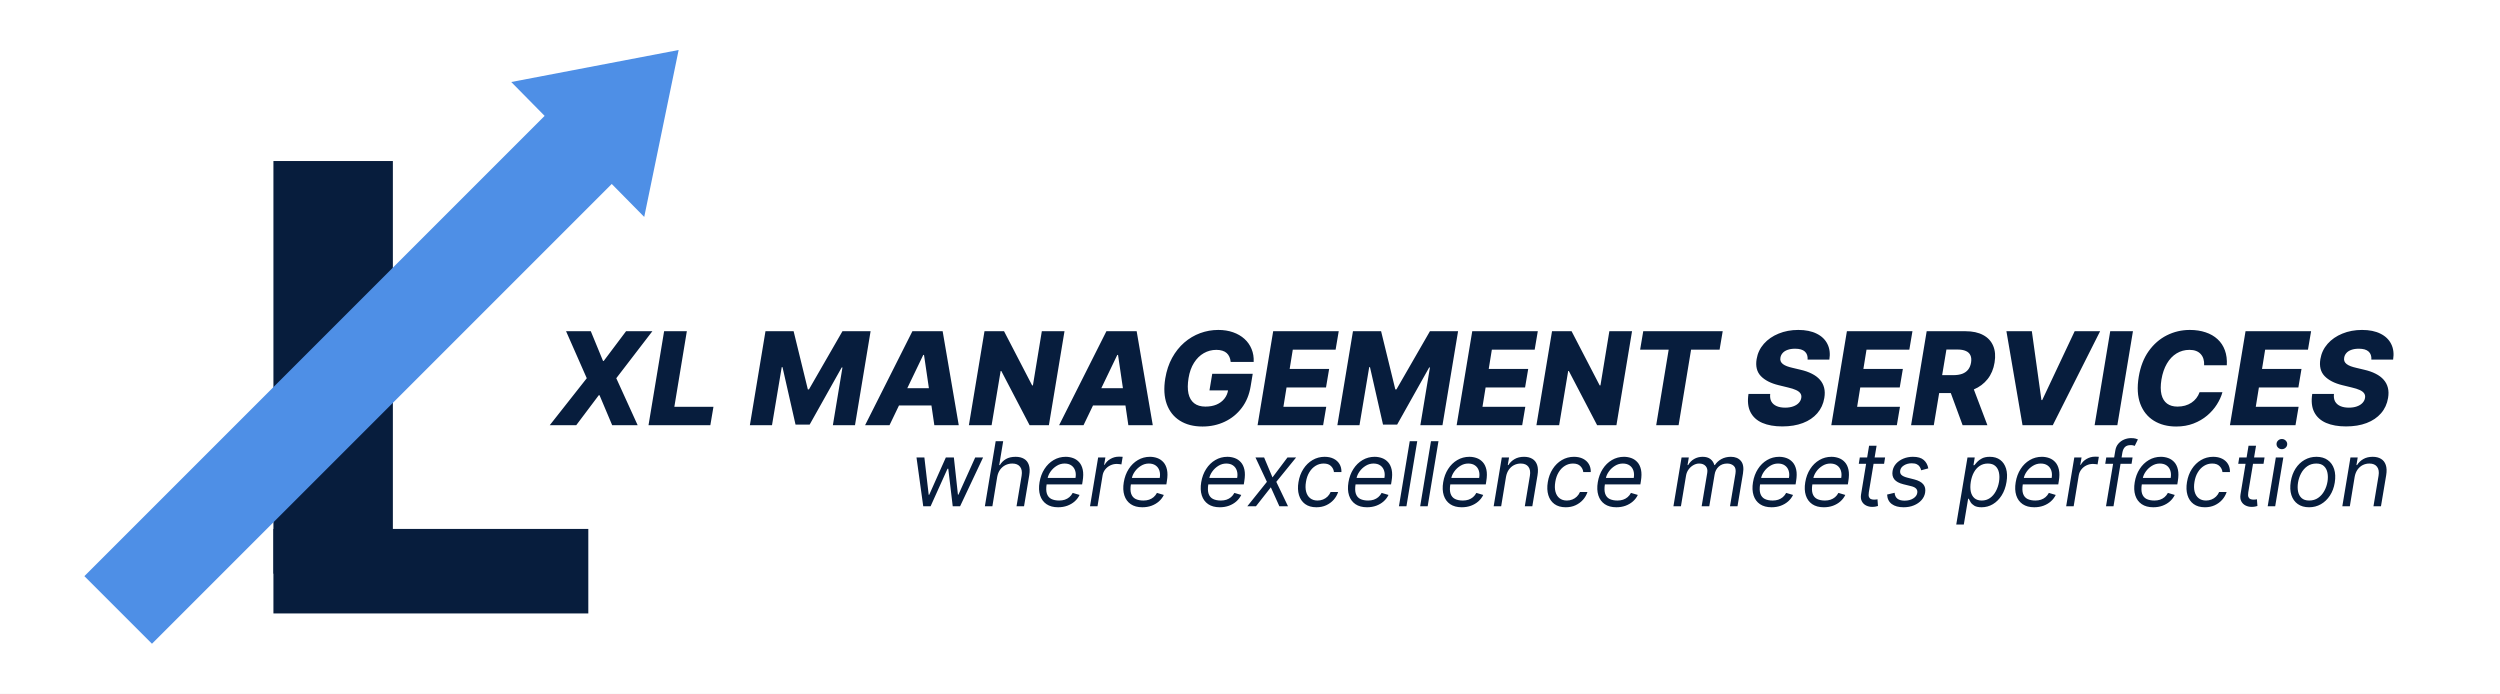
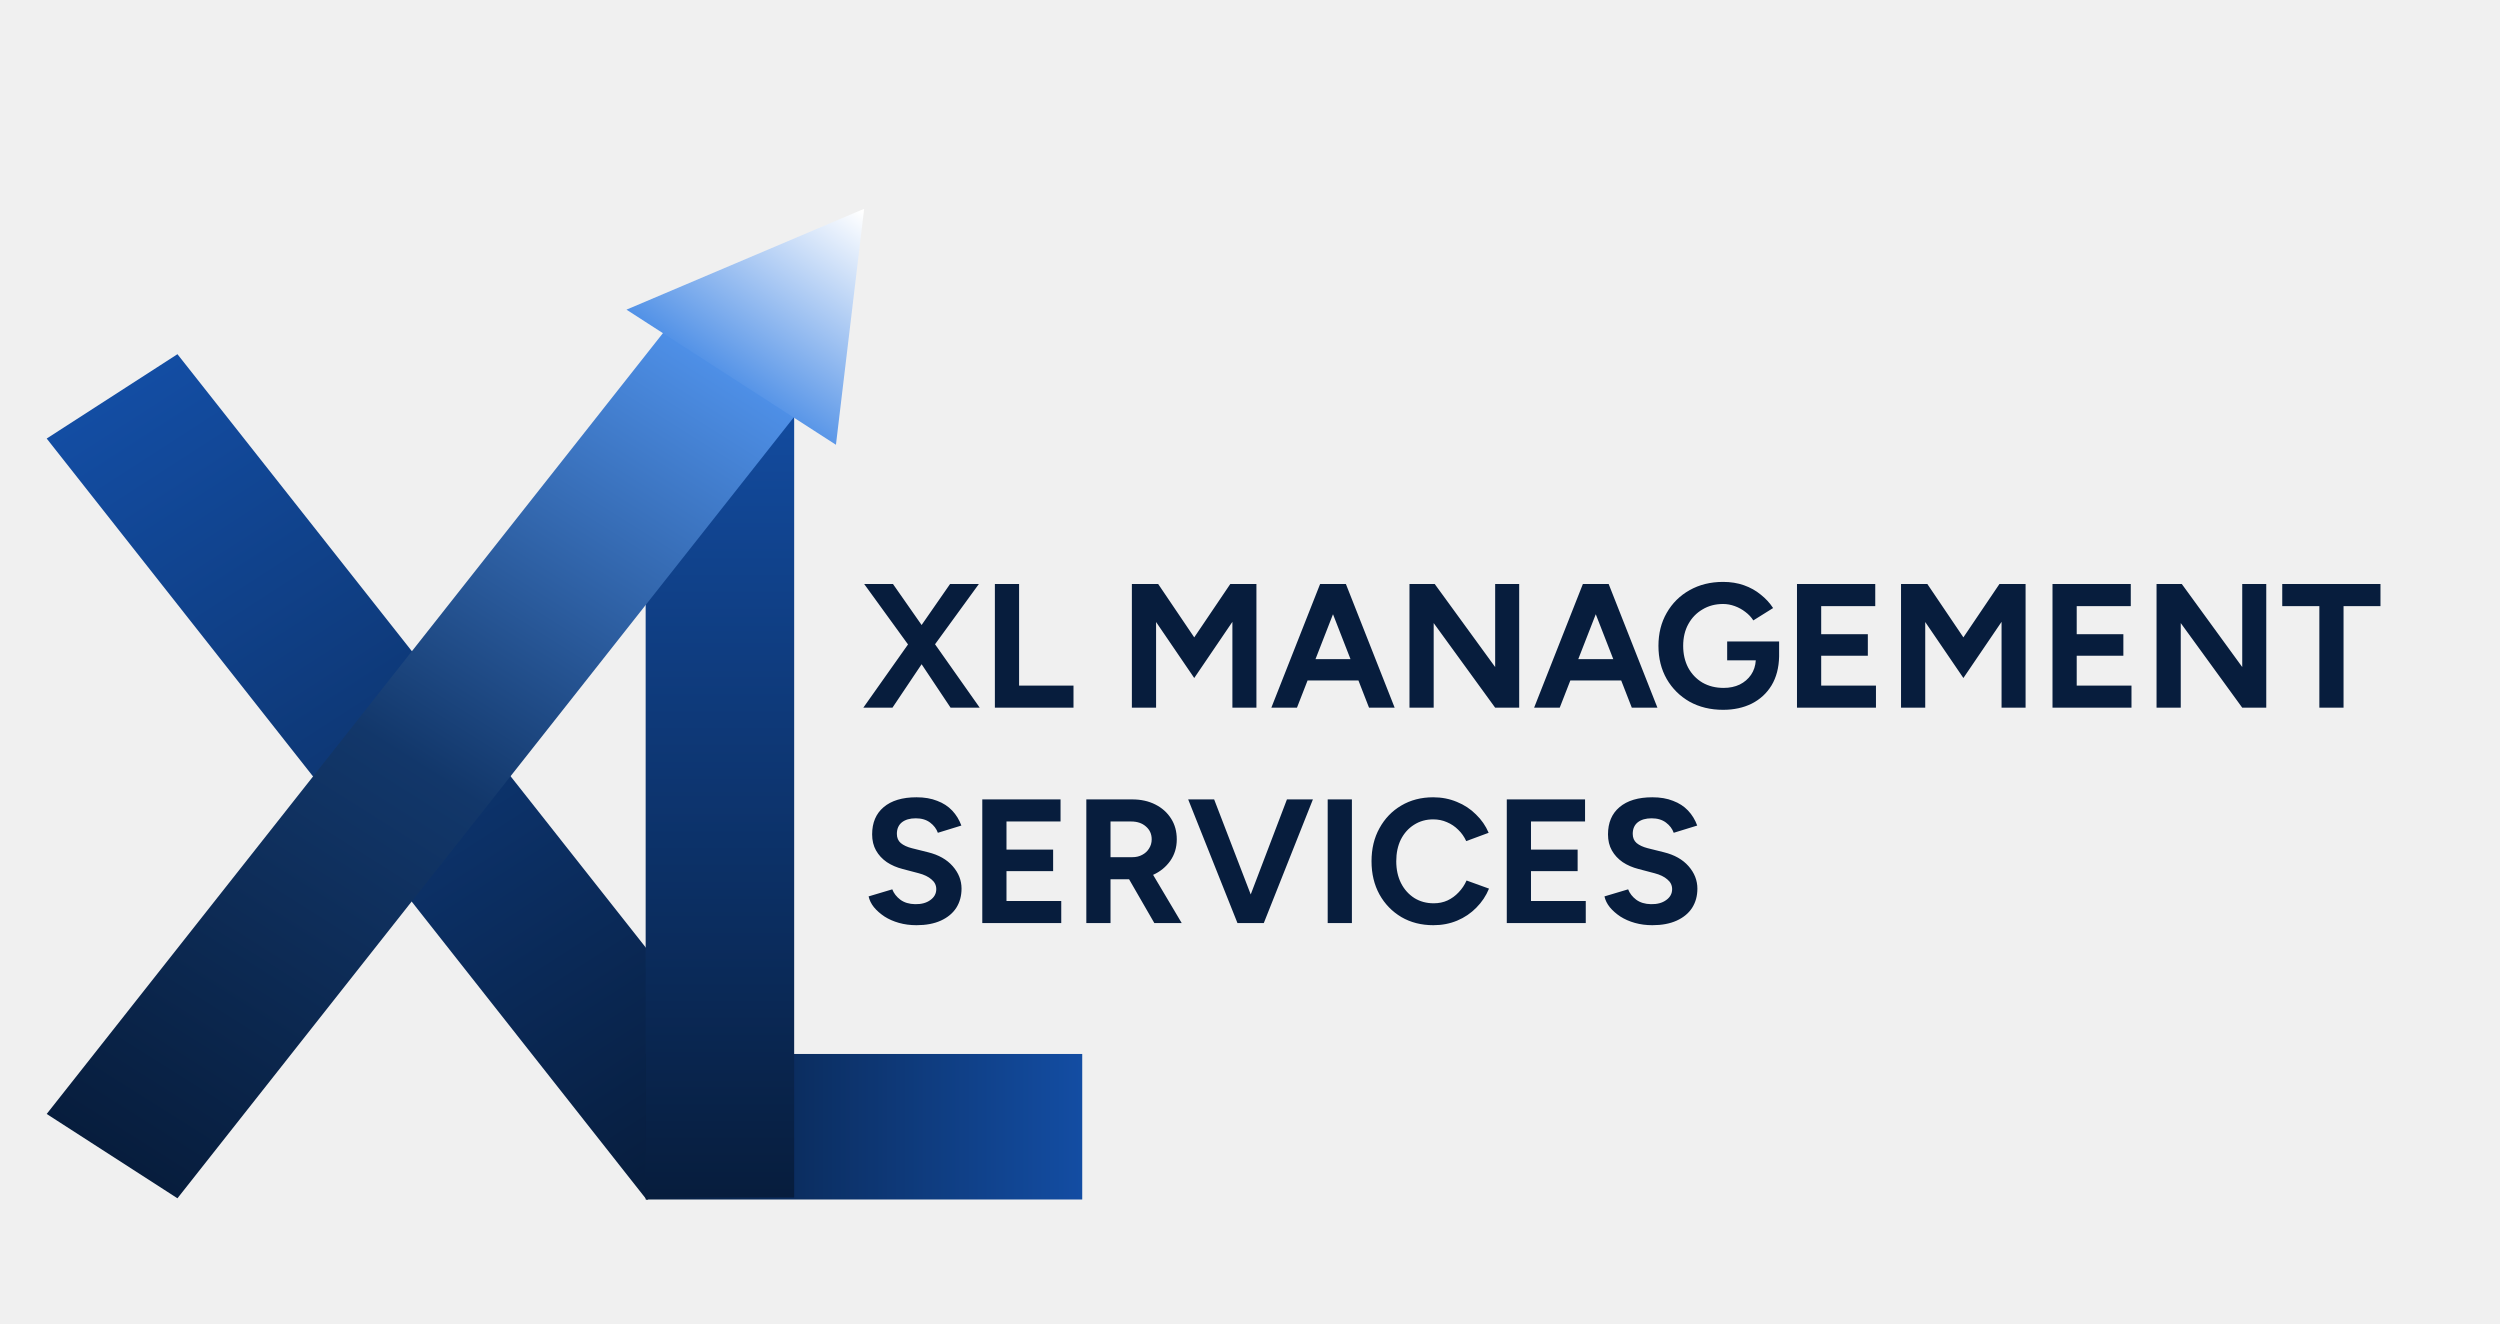
- <svg xmlns="http://www.w3.org/2000/svg" width="800" height="222" viewBox="0 0 800 222" fill="none">
-   <rect width="800" height="222" fill="white" />
-   <rect x="87.496" y="183.573" width="132.045" height="38.221" transform="rotate(-90 87.4964 183.573)" fill="#071D3D" />
-   <rect x="188.26" y="196.301" width="100.764" height="27.045" transform="rotate(-180 188.26 196.301)" fill="#071D3D" />
-   <path d="M189.058 105.991L192.965 115.495H193.2L200.339 105.991H208.756L197.21 121.032L204.055 136.074H195.903L191.849 126.467H191.614L184.387 136.074H175.912L187.765 121.032L181.141 105.991H189.058ZM207.522 136.074L212.516 105.991H219.787L215.792 130.169H228.306L227.308 136.074H207.522ZM244.952 105.991H253.957L258.51 124.616H258.863L269.585 105.991H278.59L273.596 136.074H266.516L269.585 117.595H269.336L259.083 135.883H254.574L250.402 117.492H250.152L247.038 136.074H239.958L244.952 105.991ZM284.638 136.074H276.823L291.967 105.991H301.647L306.803 136.074H298.989L295.684 113.57H295.449L284.638 136.074ZM285.578 124.234H301.912L300.972 129.757H284.638L285.578 124.234ZM340.639 105.991L335.645 136.074H329.475L320.412 118.711H320.207L317.313 136.074H310.042L315.036 105.991H321.294L330.283 123.324H330.533L333.382 105.991H340.639ZM346.724 136.074H338.909L354.053 105.991H363.733L368.889 136.074H361.074L357.77 113.57H357.534L346.724 136.074ZM347.664 124.234H363.998L363.057 129.757H346.724L347.664 124.234ZM393.819 115.818C393.761 115.201 393.624 114.657 393.408 114.187C393.193 113.707 392.899 113.301 392.527 112.968C392.155 112.635 391.694 112.385 391.146 112.219C390.598 112.043 389.961 111.955 389.237 111.955C387.787 111.955 386.446 112.307 385.212 113.012C383.978 113.717 382.935 114.745 382.083 116.097C381.231 117.438 380.648 119.069 380.335 120.988C380.022 122.917 380.012 124.562 380.306 125.924C380.609 127.285 381.216 128.323 382.127 129.038C383.038 129.753 384.242 130.11 385.741 130.11C387.082 130.11 388.267 129.895 389.295 129.464C390.323 129.023 391.156 128.401 391.792 127.598C392.439 126.795 392.845 125.85 393.012 124.763L394.348 124.925H387.033L387.915 119.622H400.87L400.209 123.603C399.768 126.296 398.818 128.602 397.359 130.521C395.91 132.441 394.099 133.914 391.925 134.943C389.76 135.971 387.386 136.485 384.801 136.485C381.941 136.485 379.527 135.863 377.559 134.619C375.591 133.376 374.19 131.603 373.358 129.302C372.526 126.991 372.369 124.249 372.888 121.076C373.299 118.609 374.029 116.42 375.077 114.51C376.134 112.591 377.427 110.966 378.954 109.634C380.492 108.302 382.191 107.293 384.051 106.608C385.912 105.922 387.846 105.58 389.853 105.58C391.587 105.58 393.163 105.829 394.583 106.329C396.003 106.828 397.217 107.533 398.226 108.444C399.235 109.355 399.994 110.437 400.503 111.69C401.022 112.944 401.247 114.32 401.178 115.818H393.819ZM402.423 136.074L407.418 105.991H428.393L427.394 111.896H413.69L412.691 118.065H425.323L424.324 123.985H411.692L410.693 130.169H424.398L423.399 136.074H402.423ZM432.947 105.991H441.951L446.504 124.616H446.857L457.58 105.991H466.584L461.59 136.074H454.51L457.58 117.595H457.33L447.077 135.883H442.568L438.396 117.492H438.146L435.032 136.074H427.952L432.947 105.991ZM466.125 136.074L471.119 105.991H492.095L491.096 111.896H477.391L476.392 118.065H489.025L488.026 123.985H475.394L474.395 130.169H488.099L487.1 136.074H466.125ZM522.251 105.991L517.257 136.074H511.087L502.024 118.711H501.819L498.925 136.074H491.654L496.648 105.991H502.906L511.895 123.324H512.145L514.994 105.991H522.251ZM524.84 111.896L525.838 105.991H551.265L550.266 111.896H541.144L537.149 136.074H529.981L533.976 111.896H524.84ZM578.435 115.069C578.514 113.962 578.22 113.105 577.554 112.498C576.898 111.891 575.86 111.587 574.44 111.587C573.5 111.587 572.697 111.71 572.031 111.955C571.365 112.19 570.841 112.523 570.459 112.953C570.077 113.375 569.837 113.864 569.739 114.422C569.651 114.863 569.676 115.255 569.813 115.597C569.95 115.94 570.19 116.244 570.533 116.508C570.885 116.773 571.321 117.003 571.84 117.199C572.369 117.394 572.961 117.566 573.617 117.713L576.085 118.3C577.515 118.623 578.753 119.054 579.801 119.593C580.859 120.122 581.716 120.763 582.372 121.517C583.028 122.261 583.478 123.118 583.723 124.088C583.968 125.057 583.988 126.144 583.782 127.348C583.469 129.248 582.719 130.879 581.535 132.24C580.359 133.601 578.822 134.644 576.922 135.369C575.032 136.093 572.834 136.455 570.327 136.455C567.82 136.455 565.69 136.078 563.937 135.324C562.194 134.561 560.931 133.41 560.148 131.873C559.364 130.335 559.154 128.396 559.516 126.056H566.464C566.356 127.025 566.479 127.833 566.831 128.479C567.193 129.126 567.752 129.615 568.506 129.948C569.26 130.281 570.17 130.448 571.238 130.448C572.217 130.448 573.074 130.316 573.808 130.051C574.552 129.787 575.145 129.42 575.586 128.95C576.036 128.479 576.31 127.941 576.408 127.334C576.506 126.776 576.413 126.291 576.129 125.88C575.855 125.468 575.385 125.111 574.719 124.807C574.063 124.504 573.201 124.23 572.134 123.985L569.123 123.25C566.635 122.643 564.75 121.674 563.467 120.342C562.194 119.01 561.744 117.203 562.116 114.922C562.429 113.051 563.203 111.416 564.437 110.016C565.68 108.615 567.252 107.528 569.152 106.755C571.061 105.971 573.162 105.58 575.453 105.58C577.784 105.58 579.743 105.976 581.329 106.769C582.925 107.553 584.076 108.659 584.781 110.089C585.496 111.509 585.701 113.169 585.398 115.069H578.435ZM586.015 136.074L591.009 105.991H611.984L610.986 111.896H597.281L596.282 118.065H608.914L607.916 123.985H595.283L594.284 130.169H607.989L606.99 136.074H586.015ZM611.544 136.074L616.538 105.991H628.965C631.217 105.991 633.097 106.397 634.605 107.21C636.113 108.013 637.185 109.169 637.822 110.677C638.458 112.175 638.605 113.952 638.263 116.009C637.93 118.085 637.185 119.852 636.03 121.311C634.884 122.761 633.406 123.867 631.594 124.631C629.792 125.395 627.745 125.777 625.454 125.777H617.595L618.565 120.048H625.072C626.159 120.048 627.099 119.906 627.892 119.622C628.686 119.328 629.317 118.888 629.787 118.3C630.267 117.703 630.585 116.939 630.742 116.009C630.889 115.078 630.82 114.31 630.536 113.703C630.262 113.086 629.777 112.625 629.082 112.322C628.397 112.008 627.515 111.852 626.438 111.852H622.854L618.815 136.074H611.544ZM630.757 122.325L635.971 136.074H628.039L622.986 122.325H630.757ZM650.19 105.991L653.26 128.024H653.51L663.895 105.991H672.032L656.888 136.074H647.208L642.052 105.991H650.19ZM682.542 105.991L677.548 136.074H670.277L675.271 105.991H682.542ZM712.577 116.89H705.321C705.36 116.126 705.286 115.446 705.1 114.848C704.914 114.241 704.62 113.722 704.219 113.291C703.817 112.851 703.318 112.518 702.721 112.292C702.123 112.067 701.428 111.955 700.635 111.955C699.117 111.955 697.741 112.332 696.507 113.086C695.273 113.84 694.24 114.927 693.408 116.347C692.576 117.766 691.993 119.47 691.66 121.458C691.356 123.378 691.361 124.979 691.675 126.261C691.998 127.544 692.595 128.509 693.467 129.155C694.338 129.792 695.445 130.11 696.786 130.11C697.658 130.11 698.466 130.007 699.21 129.801C699.964 129.586 700.645 129.278 701.252 128.876C701.859 128.475 702.383 127.99 702.823 127.422C703.274 126.844 703.622 126.203 703.866 125.498H711.181C710.819 126.82 710.222 128.137 709.389 129.449C708.567 130.751 707.529 131.931 706.275 132.989C705.022 134.047 703.568 134.894 701.913 135.53C700.258 136.167 698.417 136.485 696.39 136.485C693.618 136.485 691.229 135.863 689.222 134.619C687.224 133.376 685.78 131.574 684.888 129.214C684.007 126.844 683.841 123.975 684.389 120.606C684.928 117.345 685.99 114.599 687.576 112.366C689.173 110.133 691.112 108.444 693.393 107.298C695.685 106.153 698.128 105.58 700.723 105.58C702.603 105.58 704.292 105.834 705.791 106.344C707.299 106.843 708.577 107.577 709.624 108.547C710.672 109.506 711.451 110.686 711.96 112.087C712.479 113.487 712.684 115.088 712.577 116.89ZM713.579 136.074L718.573 105.991H739.549L738.55 111.896H724.846L723.847 118.065H736.479L735.48 123.985H722.848L721.849 130.169H735.554L734.555 136.074H713.579ZM758.835 115.069C758.914 113.962 758.62 113.105 757.954 112.498C757.298 111.891 756.26 111.587 754.84 111.587C753.9 111.587 753.097 111.71 752.431 111.955C751.765 112.19 751.241 112.523 750.859 112.953C750.477 113.375 750.238 113.864 750.14 114.422C750.051 114.863 750.076 115.255 750.213 115.597C750.35 115.94 750.59 116.244 750.933 116.508C751.285 116.773 751.721 117.003 752.24 117.199C752.769 117.394 753.361 117.566 754.017 117.713L756.485 118.3C757.915 118.623 759.154 119.054 760.201 119.593C761.259 120.122 762.116 120.763 762.772 121.517C763.428 122.261 763.879 123.118 764.123 124.088C764.368 125.057 764.388 126.144 764.182 127.348C763.869 129.248 763.12 130.879 761.935 132.24C760.76 133.601 759.222 134.644 757.322 135.369C755.432 136.093 753.234 136.455 750.727 136.455C748.22 136.455 746.09 136.078 744.338 135.324C742.594 134.561 741.331 133.41 740.548 131.873C739.764 130.335 739.554 128.396 739.916 126.056H746.864C746.756 127.025 746.879 127.833 747.231 128.479C747.594 129.126 748.152 129.615 748.906 129.948C749.66 130.281 750.57 130.448 751.638 130.448C752.617 130.448 753.474 130.316 754.208 130.051C754.953 129.787 755.545 129.42 755.986 128.95C756.436 128.479 756.71 127.941 756.808 127.334C756.906 126.776 756.813 126.291 756.529 125.88C756.255 125.468 755.785 125.111 755.119 124.807C754.463 124.504 753.601 124.23 752.534 123.985L749.523 123.25C747.035 122.643 745.15 121.674 743.868 120.342C742.594 119.01 742.144 117.203 742.516 114.922C742.83 113.051 743.603 111.416 744.837 110.016C746.081 108.615 747.652 107.528 749.552 106.755C751.462 105.971 753.562 105.58 755.854 105.58C758.184 105.58 760.143 105.976 761.729 106.769C763.325 107.553 764.476 108.659 765.181 110.089C765.896 111.509 766.101 113.169 765.798 115.069H758.835Z" fill="#071D3D" />
-   <path d="M295.434 162L293.278 146.38H295.8L297.183 158.339H297.346L302.674 146.38H305.237L306.538 158.298H306.701L312.07 146.38H314.592L307.23 162H304.871L303.447 150H303.203L297.793 162H295.434ZM319.108 152.604L317.562 162H315.162L318.619 141.174H321.019L319.758 148.821H319.962C320.45 148.007 321.101 147.363 321.914 146.889C322.735 146.414 323.765 146.177 325.006 146.177C326.063 146.177 326.955 146.39 327.68 146.817C328.412 147.238 328.928 147.885 329.226 148.76C329.531 149.628 329.575 150.733 329.358 152.075L327.69 162H325.29L326.917 152.238C327.121 150.997 326.955 150.038 326.419 149.36C325.89 148.675 325.067 148.333 323.948 148.333C323.162 148.333 322.429 148.499 321.752 148.831C321.08 149.163 320.511 149.648 320.043 150.285C319.582 150.922 319.27 151.695 319.108 152.604ZM338.589 162.325C337.091 162.325 335.854 161.993 334.877 161.329C333.901 160.658 333.22 159.722 332.833 158.522C332.447 157.315 332.386 155.912 332.65 154.312C332.915 152.712 333.44 151.302 334.227 150.082C335.013 148.855 335.993 147.899 337.165 147.214C338.338 146.523 339.626 146.177 341.03 146.177C341.843 146.177 342.626 146.312 343.379 146.584C344.131 146.855 344.782 147.295 345.331 147.906C345.88 148.509 346.263 149.309 346.48 150.305C346.697 151.302 346.684 152.529 346.44 153.987L346.277 155.004H334.237L334.562 152.929H344.162C344.318 152.048 344.277 151.261 344.04 150.57C343.809 149.878 343.406 149.333 342.83 148.933C342.26 148.533 341.538 148.333 340.664 148.333C339.762 148.333 338.921 148.577 338.142 149.065C337.362 149.546 336.711 150.156 336.189 150.895C335.667 151.627 335.342 152.373 335.213 153.133L334.928 154.922C334.725 156.217 334.755 157.248 335.02 158.014C335.291 158.78 335.762 159.332 336.433 159.671C337.104 160.003 337.945 160.17 338.955 160.17C339.599 160.17 340.192 160.081 340.735 159.905C341.277 159.722 341.762 159.451 342.189 159.092C342.616 158.726 342.975 158.271 343.267 157.729L345.463 158.38C345.091 159.166 344.565 159.858 343.887 160.454C343.216 161.044 342.43 161.505 341.528 161.837C340.633 162.163 339.653 162.325 338.589 162.325ZM348.804 162L351.407 146.38H353.726L353.319 148.739H353.482C353.889 147.967 354.509 147.339 355.343 146.858C356.177 146.377 357.061 146.136 357.997 146.136C358.18 146.136 358.4 146.14 358.658 146.146C358.916 146.146 359.115 146.156 359.258 146.177L358.851 148.617C358.77 148.597 358.587 148.567 358.302 148.526C358.017 148.478 357.712 148.455 357.387 148.455C356.627 148.455 355.926 148.614 355.282 148.933C354.638 149.244 354.099 149.678 353.665 150.234C353.231 150.783 352.953 151.411 352.831 152.116L351.204 162H348.804ZM365.547 162.325C364.049 162.325 362.812 161.993 361.836 161.329C360.86 160.658 360.178 159.722 359.792 158.522C359.405 157.315 359.344 155.912 359.609 154.312C359.873 152.712 360.399 151.302 361.185 150.082C361.971 148.855 362.951 147.899 364.124 147.214C365.297 146.523 366.585 146.177 367.988 146.177C368.802 146.177 369.585 146.312 370.337 146.584C371.09 146.855 371.741 147.295 372.29 147.906C372.839 148.509 373.222 149.309 373.439 150.305C373.656 151.302 373.642 152.529 373.398 153.987L373.235 155.004H361.195L361.521 152.929H371.12C371.276 152.048 371.235 151.261 370.998 150.57C370.768 149.878 370.364 149.333 369.788 148.933C369.219 148.533 368.497 148.333 367.622 148.333C366.72 148.333 365.88 148.577 365.1 149.065C364.32 149.546 363.67 150.156 363.148 150.895C362.626 151.627 362.3 152.373 362.171 153.133L361.887 154.922C361.683 156.217 361.714 157.248 361.978 158.014C362.249 158.78 362.72 159.332 363.392 159.671C364.063 160.003 364.903 160.17 365.914 160.17C366.558 160.17 367.151 160.081 367.693 159.905C368.236 159.722 368.72 159.451 369.147 159.092C369.574 158.726 369.934 158.271 370.225 157.729L372.422 158.38C372.049 159.166 371.524 159.858 370.846 160.454C370.174 161.044 369.388 161.505 368.486 161.837C367.591 162.163 366.612 162.325 365.547 162.325ZM390.325 162.325C388.826 162.325 387.589 161.993 386.613 161.329C385.637 160.658 384.955 159.722 384.569 158.522C384.182 157.315 384.121 155.912 384.386 154.312C384.65 152.712 385.176 151.302 385.962 150.082C386.748 148.855 387.728 147.899 388.901 147.214C390.074 146.523 391.362 146.177 392.765 146.177C393.579 146.177 394.362 146.312 395.114 146.584C395.867 146.855 396.518 147.295 397.067 147.906C397.616 148.509 397.999 149.309 398.216 150.305C398.433 151.302 398.419 152.529 398.175 153.987L398.012 155.004H385.972L386.298 152.929H395.897C396.053 152.048 396.013 151.261 395.775 150.57C395.545 149.878 395.141 149.333 394.565 148.933C393.996 148.533 393.274 148.333 392.399 148.333C391.497 148.333 390.657 148.577 389.877 149.065C389.098 149.546 388.447 150.156 387.925 150.895C387.403 151.627 387.077 152.373 386.948 153.133L386.664 154.922C386.46 156.217 386.491 157.248 386.755 158.014C387.026 158.78 387.498 159.332 388.169 159.671C388.84 160.003 389.681 160.17 390.691 160.17C391.335 160.17 391.928 160.081 392.47 159.905C393.013 159.722 393.497 159.451 393.924 159.092C394.352 158.726 394.711 158.271 395.002 157.729L397.199 158.38C396.826 159.166 396.301 159.858 395.623 160.454C394.952 161.044 394.165 161.505 393.264 161.837C392.369 162.163 391.389 162.325 390.325 162.325ZM404.513 146.38L407.198 152.766L411.998 146.38H414.764L408.418 154.19L412.16 162H409.394L406.669 155.939L401.91 162H399.144L405.408 154.19L401.747 146.38H404.513ZM421.246 162.325C419.775 162.325 418.569 161.98 417.626 161.288C416.691 160.597 416.04 159.644 415.674 158.431C415.308 157.217 415.253 155.831 415.511 154.271C415.769 152.685 416.291 151.285 417.077 150.072C417.864 148.851 418.843 147.899 420.016 147.214C421.189 146.523 422.48 146.177 423.89 146.177C424.989 146.177 425.945 146.38 426.758 146.787C427.572 147.194 428.199 147.763 428.639 148.495C429.08 149.228 429.287 150.082 429.26 151.058H426.86C426.792 150.346 426.487 149.716 425.945 149.167C425.409 148.611 424.616 148.333 423.565 148.333C422.629 148.333 421.768 148.577 420.982 149.065C420.196 149.546 419.535 150.228 418.999 151.109C418.463 151.983 418.101 153.01 417.911 154.19C417.708 155.397 417.725 156.448 417.962 157.343C418.199 158.237 418.63 158.932 419.253 159.427C419.877 159.922 420.663 160.17 421.613 160.17C422.236 160.17 422.819 160.061 423.362 159.844C423.904 159.627 424.385 159.315 424.806 158.909C425.226 158.502 425.558 158.014 425.802 157.444H428.202C427.904 158.366 427.426 159.197 426.768 159.936C426.111 160.668 425.314 161.251 424.379 161.685C423.443 162.112 422.399 162.325 421.246 162.325ZM437.446 162.325C435.948 162.325 434.71 161.993 433.734 161.329C432.758 160.658 432.077 159.722 431.69 158.522C431.304 157.315 431.243 155.912 431.507 154.312C431.772 152.712 432.297 151.302 433.083 150.082C433.87 148.855 434.849 147.899 436.022 147.214C437.195 146.523 438.483 146.177 439.887 146.177C440.7 146.177 441.483 146.312 442.236 146.584C442.988 146.855 443.639 147.295 444.188 147.906C444.737 148.509 445.12 149.309 445.337 150.305C445.554 151.302 445.541 152.529 445.296 153.987L445.134 155.004H433.094L433.419 152.929H443.019C443.175 152.048 443.134 151.261 442.897 150.57C442.666 149.878 442.263 149.333 441.686 148.933C441.117 148.533 440.395 148.333 439.52 148.333C438.619 148.333 437.778 148.577 436.998 149.065C436.219 149.546 435.568 150.156 435.046 150.895C434.524 151.627 434.199 152.373 434.07 153.133L433.785 154.922C433.582 156.217 433.612 157.248 433.877 158.014C434.148 158.78 434.619 159.332 435.29 159.671C435.961 160.003 436.802 160.17 437.812 160.17C438.456 160.17 439.049 160.081 439.592 159.905C440.134 159.722 440.619 159.451 441.046 159.092C441.473 158.726 441.832 158.271 442.124 157.729L444.32 158.38C443.947 159.166 443.422 159.858 442.744 160.454C442.073 161.044 441.286 161.505 440.385 161.837C439.49 162.163 438.51 162.325 437.446 162.325ZM453.518 141.174L450.061 162H447.661L451.118 141.174H453.518ZM460.314 141.174L456.856 162H454.456L457.914 141.174H460.314ZM467.76 162.325C466.262 162.325 465.025 161.993 464.048 161.329C463.072 160.658 462.391 159.722 462.004 158.522C461.618 157.315 461.557 155.912 461.821 154.312C462.086 152.712 462.611 151.302 463.398 150.082C464.184 148.855 465.164 147.899 466.336 147.214C467.509 146.523 468.797 146.177 470.201 146.177C471.014 146.177 471.797 146.312 472.55 146.584C473.302 146.855 473.953 147.295 474.502 147.906C475.051 148.509 475.434 149.309 475.651 150.305C475.868 151.302 475.855 152.529 475.611 153.987L475.448 155.004H463.408L463.733 152.929H473.333C473.489 152.048 473.448 151.261 473.211 150.57C472.98 149.878 472.577 149.333 472.001 148.933C471.431 148.533 470.709 148.333 469.835 148.333C468.933 148.333 468.092 148.577 467.313 149.065C466.533 149.546 465.882 150.156 465.36 150.895C464.838 151.627 464.513 152.373 464.384 153.133L464.099 154.922C463.896 156.217 463.926 157.248 464.191 158.014C464.462 158.78 464.933 159.332 465.604 159.671C466.275 160.003 467.116 160.17 468.126 160.17C468.77 160.17 469.363 160.081 469.906 159.905C470.448 159.722 470.933 159.451 471.36 159.092C471.787 158.726 472.146 158.271 472.438 157.729L474.634 158.38C474.262 159.166 473.736 159.858 473.058 160.454C472.387 161.044 471.601 161.505 470.699 161.837C469.804 162.163 468.825 162.325 467.76 162.325ZM481.921 152.604L480.375 162H477.975L480.578 146.38H482.897L482.49 148.821H482.694C483.182 148.028 483.843 147.39 484.677 146.909C485.51 146.421 486.517 146.177 487.697 146.177C488.741 146.177 489.622 146.394 490.341 146.828C491.066 147.255 491.578 147.906 491.876 148.78C492.181 149.648 492.225 150.746 492.008 152.075L490.341 162H487.941L489.568 152.238C489.771 151.017 489.612 150.061 489.09 149.37C488.575 148.678 487.758 148.333 486.639 148.333C485.866 148.333 485.151 148.499 484.493 148.831C483.843 149.163 483.29 149.648 482.836 150.285C482.388 150.922 482.083 151.695 481.921 152.604ZM501.031 162.325C499.56 162.325 498.353 161.98 497.411 161.288C496.475 160.597 495.824 159.644 495.458 158.431C495.092 157.217 495.038 155.831 495.296 154.271C495.553 152.685 496.075 151.285 496.862 150.072C497.648 148.851 498.628 147.899 499.801 147.214C500.973 146.523 502.265 146.177 503.675 146.177C504.773 146.177 505.729 146.38 506.543 146.787C507.356 147.194 507.983 147.763 508.424 148.495C508.865 149.228 509.071 150.082 509.044 151.058H506.644C506.577 150.346 506.272 149.716 505.729 149.167C505.194 148.611 504.4 148.333 503.35 148.333C502.414 148.333 501.553 148.577 500.767 149.065C499.98 149.546 499.319 150.228 498.784 151.109C498.248 151.983 497.885 153.01 497.696 154.19C497.492 155.397 497.509 156.448 497.746 157.343C497.984 158.237 498.414 158.932 499.038 159.427C499.662 159.922 500.448 160.17 501.397 160.17C502.021 160.17 502.604 160.061 503.146 159.844C503.689 159.627 504.17 159.315 504.59 158.909C505.011 158.502 505.343 158.014 505.587 157.444H507.987C507.688 158.366 507.211 159.197 506.553 159.936C505.895 160.668 505.099 161.251 504.163 161.685C503.228 162.112 502.184 162.325 501.031 162.325ZM517.231 162.325C515.732 162.325 514.495 161.993 513.519 161.329C512.543 160.658 511.861 159.722 511.475 158.522C511.088 157.315 511.027 155.912 511.292 154.312C511.556 152.712 512.082 151.302 512.868 150.082C513.654 148.855 514.634 147.899 515.807 147.214C516.98 146.523 518.268 146.177 519.671 146.177C520.485 146.177 521.268 146.312 522.02 146.584C522.773 146.855 523.424 147.295 523.973 147.906C524.522 148.509 524.905 149.309 525.122 150.305C525.339 151.302 525.325 152.529 525.081 153.987L524.918 155.004H512.878L513.204 152.929H522.803C522.959 152.048 522.918 151.261 522.681 150.57C522.451 149.878 522.047 149.333 521.471 148.933C520.902 148.533 520.18 148.333 519.305 148.333C518.403 148.333 517.563 148.577 516.783 149.065C516.003 149.546 515.353 150.156 514.831 150.895C514.309 151.627 513.983 152.373 513.854 153.133L513.57 154.922C513.366 156.217 513.397 157.248 513.661 158.014C513.932 158.78 514.403 159.332 515.075 159.671C515.746 160.003 516.586 160.17 517.597 160.17C518.241 160.17 518.834 160.081 519.376 159.905C519.919 159.722 520.403 159.451 520.83 159.092C521.257 158.726 521.617 158.271 521.908 157.729L524.105 158.38C523.732 159.166 523.207 159.858 522.529 160.454C521.857 161.044 521.071 161.505 520.169 161.837C519.275 162.163 518.295 162.325 517.231 162.325ZM535.499 162L538.103 146.38H540.421L540.014 148.821H540.218C540.686 147.987 541.32 147.339 542.119 146.878C542.926 146.411 543.838 146.177 544.855 146.177C545.872 146.177 546.689 146.411 547.306 146.878C547.923 147.339 548.353 147.987 548.597 148.821H548.76C549.289 148.007 549.994 147.363 550.875 146.889C551.763 146.414 552.767 146.177 553.885 146.177C555.268 146.177 556.333 146.614 557.078 147.489C557.831 148.363 558.055 149.716 557.749 151.546L556 162H553.6L555.35 151.546C555.533 150.387 555.35 149.563 554.8 149.075C554.258 148.58 553.56 148.333 552.706 148.333C551.607 148.333 550.702 148.661 549.99 149.319C549.279 149.977 548.841 150.814 548.679 151.831L546.97 162H544.53L546.319 151.302C546.462 150.407 546.292 149.689 545.811 149.146C545.33 148.604 544.631 148.333 543.716 148.333C543.092 148.333 542.482 148.502 541.886 148.841C541.289 149.173 540.777 149.634 540.35 150.224C539.923 150.807 539.648 151.478 539.526 152.238L537.899 162H535.499ZM566.897 162.325C565.398 162.325 564.161 161.993 563.185 161.329C562.209 160.658 561.527 159.722 561.141 158.522C560.754 157.315 560.693 155.912 560.958 154.312C561.222 152.712 561.748 151.302 562.534 150.082C563.32 148.855 564.3 147.899 565.473 147.214C566.646 146.523 567.934 146.177 569.337 146.177C570.151 146.177 570.934 146.312 571.686 146.584C572.439 146.855 573.09 147.295 573.639 147.906C574.188 148.509 574.571 149.309 574.788 150.305C575.005 151.302 574.991 152.529 574.747 153.987L574.585 155.004H562.544L562.87 152.929H572.469C572.625 152.048 572.585 151.261 572.347 150.57C572.117 149.878 571.713 149.333 571.137 148.933C570.568 148.533 569.846 148.333 568.971 148.333C568.069 148.333 567.229 148.577 566.449 149.065C565.67 149.546 565.019 150.156 564.497 150.895C563.975 151.627 563.649 152.373 563.52 153.133L563.236 154.922C563.032 156.217 563.063 157.248 563.327 158.014C563.598 158.78 564.07 159.332 564.741 159.671C565.412 160.003 566.253 160.17 567.263 160.17C567.907 160.17 568.5 160.081 569.042 159.905C569.585 159.722 570.069 159.451 570.497 159.092C570.924 158.726 571.283 158.271 571.574 157.729L573.771 158.38C573.398 159.166 572.873 159.858 572.195 160.454C571.524 161.044 570.737 161.505 569.836 161.837C568.941 162.163 567.961 162.325 566.897 162.325ZM583.62 162.325C582.122 162.325 580.884 161.993 579.908 161.329C578.932 160.658 578.25 159.722 577.864 158.522C577.478 157.315 577.417 155.912 577.681 154.312C577.945 152.712 578.471 151.302 579.257 150.082C580.044 148.855 581.023 147.899 582.196 147.214C583.369 146.523 584.657 146.177 586.06 146.177C586.874 146.177 587.657 146.312 588.409 146.584C589.162 146.855 589.813 147.295 590.362 147.906C590.911 148.509 591.294 149.309 591.511 150.305C591.728 151.302 591.714 152.529 591.47 153.987L591.308 155.004H579.267L579.593 152.929H589.192C589.348 152.048 589.308 151.261 589.07 150.57C588.84 149.878 588.437 149.333 587.86 148.933C587.291 148.533 586.569 148.333 585.694 148.333C584.793 148.333 583.952 148.577 583.172 149.065C582.393 149.546 581.742 150.156 581.22 150.895C580.698 151.627 580.372 152.373 580.244 153.133L579.959 154.922C579.756 156.217 579.786 157.248 580.05 158.014C580.322 158.78 580.793 159.332 581.464 159.671C582.135 160.003 582.976 160.17 583.986 160.17C584.63 160.17 585.223 160.081 585.765 159.905C586.308 159.722 586.793 159.451 587.22 159.092C587.647 158.726 588.006 158.271 588.298 157.729L590.494 158.38C590.121 159.166 589.596 159.858 588.918 160.454C588.247 161.044 587.46 161.505 586.559 161.837C585.664 162.163 584.684 162.325 583.62 162.325ZM603.231 146.38L602.906 148.414H594.811L595.136 146.38H603.231ZM598.106 142.638H600.506L598.024 157.526C597.916 158.204 597.933 158.712 598.075 159.051C598.224 159.383 598.448 159.607 598.746 159.722C599.051 159.831 599.38 159.885 599.733 159.885C599.997 159.885 600.214 159.871 600.384 159.844C600.553 159.81 600.689 159.783 600.79 159.763L600.953 161.919C600.77 161.98 600.523 162.041 600.211 162.102C599.906 162.169 599.529 162.203 599.082 162.203C598.404 162.203 597.767 162.058 597.17 161.766C596.574 161.475 596.116 161.031 595.797 160.434C595.479 159.837 595.394 159.085 595.543 158.176L598.106 142.638ZM617.056 149.878L614.778 150.489C614.697 150.122 614.554 149.77 614.351 149.431C614.154 149.085 613.849 148.804 613.436 148.587C613.029 148.363 612.473 148.251 611.768 148.251C610.812 148.251 609.982 148.472 609.277 148.912C608.571 149.346 608.168 149.899 608.066 150.57C607.965 151.16 608.1 151.631 608.473 151.983C608.846 152.336 609.47 152.624 610.344 152.848L612.582 153.417C613.924 153.763 614.88 154.282 615.449 154.973C616.025 155.658 616.222 156.549 616.039 157.648C615.89 158.542 615.5 159.342 614.87 160.048C614.239 160.753 613.432 161.308 612.449 161.715C611.466 162.122 610.371 162.325 609.165 162.325C607.558 162.325 606.29 161.98 605.361 161.288C604.433 160.59 603.938 159.58 603.877 158.258L606.277 157.688C606.338 158.522 606.636 159.153 607.172 159.58C607.714 160 608.473 160.21 609.449 160.21C610.568 160.21 611.5 159.973 612.246 159.498C612.992 159.017 613.415 158.441 613.517 157.77C613.619 157.221 613.51 156.763 613.192 156.397C612.88 156.031 612.337 155.756 611.565 155.573L609.083 154.963C607.7 154.617 606.731 154.088 606.175 153.377C605.626 152.665 605.443 151.77 605.626 150.692C605.775 149.811 606.155 149.031 606.765 148.353C607.382 147.675 608.155 147.143 609.083 146.756C610.019 146.37 611.036 146.177 612.134 146.177C613.68 146.177 614.836 146.516 615.602 147.194C616.368 147.865 616.853 148.76 617.056 149.878ZM625.997 167.857L629.597 146.38H631.916L631.509 148.861H631.794C632.011 148.59 632.309 148.245 632.688 147.824C633.075 147.397 633.594 147.017 634.244 146.685C634.902 146.346 635.739 146.177 636.756 146.177C638.071 146.177 639.173 146.506 640.061 147.163C640.949 147.821 641.576 148.753 641.942 149.96C642.308 151.166 642.356 152.59 642.085 154.231C641.814 155.885 641.295 157.319 640.529 158.532C639.763 159.739 638.827 160.675 637.722 161.339C636.617 161.997 635.414 162.325 634.112 162.325C633.109 162.325 632.333 162.159 631.783 161.827C631.234 161.488 630.834 161.105 630.583 160.678C630.333 160.244 630.139 159.885 630.004 159.6H629.8L628.417 167.857H625.997ZM630.655 154.19C630.465 155.37 630.465 156.41 630.655 157.312C630.851 158.207 631.241 158.909 631.824 159.417C632.414 159.919 633.19 160.17 634.153 160.17C635.156 160.17 636.034 159.905 636.787 159.376C637.546 158.841 638.17 158.122 638.658 157.22C639.153 156.312 639.495 155.302 639.685 154.19C639.861 153.092 639.854 152.102 639.665 151.221C639.475 150.333 639.088 149.631 638.505 149.116C637.922 148.594 637.122 148.333 636.105 148.333C635.129 148.333 634.265 148.58 633.512 149.075C632.766 149.563 632.15 150.248 631.661 151.129C631.18 152.004 630.844 153.024 630.655 154.19ZM650.96 162.325C649.462 162.325 648.224 161.993 647.248 161.329C646.272 160.658 645.591 159.722 645.204 158.522C644.818 157.315 644.757 155.912 645.021 154.312C645.286 152.712 645.811 151.302 646.597 150.082C647.384 148.855 648.363 147.899 649.536 147.214C650.709 146.523 651.997 146.177 653.4 146.177C654.214 146.177 654.997 146.312 655.75 146.584C656.502 146.855 657.153 147.295 657.702 147.906C658.251 148.509 658.634 149.309 658.851 150.305C659.068 151.302 659.055 152.529 658.81 153.987L658.648 155.004H646.608L646.933 152.929H656.533C656.689 152.048 656.648 151.261 656.411 150.57C656.18 149.878 655.777 149.333 655.2 148.933C654.631 148.533 653.909 148.333 653.034 148.333C652.133 148.333 651.292 148.577 650.512 149.065C649.733 149.546 649.082 150.156 648.56 150.895C648.038 151.627 647.713 152.373 647.584 153.133L647.299 154.922C647.096 156.217 647.126 157.248 647.391 158.014C647.662 158.78 648.133 159.332 648.804 159.671C649.475 160.003 650.316 160.17 651.326 160.17C651.97 160.17 652.563 160.081 653.106 159.905C653.648 159.722 654.133 159.451 654.56 159.092C654.987 158.726 655.346 158.271 655.638 157.729L657.834 158.38C657.461 159.166 656.936 159.858 656.258 160.454C655.587 161.044 654.8 161.505 653.899 161.837C653.004 162.163 652.024 162.325 650.96 162.325ZM661.175 162L663.778 146.38H666.097L665.69 148.739H665.853C666.259 147.967 666.88 147.339 667.714 146.858C668.547 146.377 669.432 146.136 670.368 146.136C670.551 146.136 670.771 146.14 671.029 146.146C671.286 146.146 671.486 146.156 671.629 146.177L671.222 148.617C671.141 148.597 670.958 148.567 670.673 148.526C670.388 148.478 670.083 148.455 669.758 148.455C668.998 148.455 668.297 148.614 667.653 148.933C667.008 149.244 666.47 149.678 666.036 150.234C665.602 150.783 665.324 151.411 665.202 152.116L663.575 162H661.175ZM682.423 146.38L682.098 148.414H673.678L674.003 146.38H682.423ZM673.922 162L676.891 144.224C677.027 143.329 677.352 142.584 677.867 141.987C678.389 141.391 679.01 140.943 679.728 140.645C680.454 140.346 681.189 140.197 681.935 140.197C682.525 140.197 682.996 140.245 683.349 140.34C683.708 140.435 683.969 140.523 684.132 140.604L683.115 142.679C682.993 142.638 682.83 142.587 682.627 142.526C682.43 142.465 682.159 142.435 681.813 142.435C681.02 142.435 680.417 142.635 680.003 143.035C679.589 143.435 679.311 144.021 679.169 144.794L676.322 162H673.922ZM689.048 162.325C687.55 162.325 686.313 161.993 685.337 161.329C684.36 160.658 683.679 159.722 683.293 158.522C682.906 157.315 682.845 155.912 683.11 154.312C683.374 152.712 683.899 151.302 684.686 150.082C685.472 148.855 686.452 147.899 687.625 147.214C688.798 146.523 690.086 146.177 691.489 146.177C692.303 146.177 693.086 146.312 693.838 146.584C694.591 146.855 695.241 147.295 695.791 147.906C696.34 148.509 696.723 149.309 696.94 150.305C697.157 151.302 697.143 152.529 696.899 153.987L696.736 155.004H684.696L685.021 152.929H694.621C694.777 152.048 694.736 151.261 694.499 150.57C694.269 149.878 693.865 149.333 693.289 148.933C692.719 148.533 691.997 148.333 691.123 148.333C690.221 148.333 689.381 148.577 688.601 149.065C687.821 149.546 687.171 150.156 686.649 150.895C686.126 151.627 685.801 152.373 685.672 153.133L685.388 154.922C685.184 156.217 685.215 157.248 685.479 158.014C685.75 158.78 686.221 159.332 686.893 159.671C687.564 160.003 688.404 160.17 689.415 160.17C690.059 160.17 690.652 160.081 691.194 159.905C691.736 159.722 692.221 159.451 692.648 159.092C693.075 158.726 693.435 158.271 693.726 157.729L695.923 158.38C695.55 159.166 695.025 159.858 694.347 160.454C693.675 161.044 692.889 161.505 691.987 161.837C691.092 162.163 690.113 162.325 689.048 162.325ZM705.568 162.325C704.097 162.325 702.89 161.98 701.948 161.288C701.012 160.597 700.362 159.644 699.996 158.431C699.629 157.217 699.575 155.831 699.833 154.271C700.09 152.685 700.612 151.285 701.399 150.072C702.185 148.851 703.165 147.899 704.338 147.214C705.511 146.523 706.802 146.177 708.212 146.177C709.31 146.177 710.266 146.38 711.08 146.787C711.893 147.194 712.521 147.763 712.961 148.495C713.402 149.228 713.609 150.082 713.582 151.058H711.182C711.114 150.346 710.809 149.716 710.266 149.167C709.731 148.611 708.938 148.333 707.887 148.333C706.951 148.333 706.09 148.577 705.304 149.065C704.517 149.546 703.856 150.228 703.321 151.109C702.785 151.983 702.423 153.01 702.233 154.19C702.029 155.397 702.046 156.448 702.284 157.343C702.521 158.237 702.951 158.932 703.575 159.427C704.199 159.922 704.985 160.17 705.934 160.17C706.558 160.17 707.141 160.061 707.683 159.844C708.226 159.627 708.707 159.315 709.127 158.909C709.548 158.502 709.88 158.014 710.124 157.444H712.524C712.226 158.366 711.748 159.197 711.09 159.936C710.432 160.668 709.636 161.251 708.7 161.685C707.765 162.112 706.721 162.325 705.568 162.325ZM724.656 146.38L724.33 148.414H716.236L716.561 146.38H724.656ZM719.53 142.638H721.93L719.449 157.526C719.341 158.204 719.358 158.712 719.5 159.051C719.649 159.383 719.873 159.607 720.171 159.722C720.476 159.831 720.805 159.885 721.158 159.885C721.422 159.885 721.639 159.871 721.808 159.844C721.978 159.81 722.113 159.783 722.215 159.763L722.378 161.919C722.195 161.98 721.947 162.041 721.635 162.102C721.33 162.169 720.954 162.203 720.507 162.203C719.829 162.203 719.191 162.058 718.595 161.766C717.998 161.475 717.541 161.031 717.222 160.434C716.903 159.837 716.819 159.085 716.968 158.176L719.53 142.638ZM725.662 162L728.266 146.38H730.666L728.062 162H725.662ZM730.198 143.736C729.73 143.736 729.327 143.577 728.988 143.258C728.656 142.94 728.489 142.557 728.489 142.109C728.489 141.662 728.656 141.279 728.988 140.96C729.327 140.641 729.73 140.482 730.198 140.482C730.666 140.482 731.066 140.641 731.398 140.96C731.737 141.279 731.906 141.662 731.906 142.109C731.906 142.557 731.737 142.94 731.398 143.258C731.066 143.577 730.666 143.736 730.198 143.736ZM738.905 162.325C737.468 162.325 736.265 161.983 735.295 161.298C734.326 160.614 733.641 159.654 733.241 158.42C732.848 157.187 732.783 155.749 733.048 154.109C733.305 152.509 733.817 151.116 734.583 149.929C735.356 148.736 736.315 147.814 737.461 147.163C738.614 146.506 739.881 146.177 741.264 146.177C742.702 146.177 743.902 146.523 744.864 147.214C745.834 147.899 746.519 148.861 746.919 150.102C747.319 151.336 747.386 152.78 747.122 154.434C746.864 156.021 746.346 157.407 745.566 158.593C744.793 159.773 743.834 160.692 742.688 161.349C741.549 162 740.288 162.325 738.905 162.325ZM738.946 160.17C740.044 160.17 740.997 159.888 741.803 159.326C742.617 158.763 743.275 158.02 743.776 157.098C744.285 156.176 744.627 155.18 744.803 154.109C744.966 153.092 744.959 152.146 744.783 151.272C744.607 150.39 744.23 149.682 743.654 149.146C743.078 148.604 742.268 148.333 741.224 148.333C740.126 148.333 739.166 148.617 738.346 149.187C737.532 149.756 736.875 150.505 736.373 151.434C735.871 152.363 735.536 153.363 735.366 154.434C735.204 155.451 735.207 156.397 735.377 157.271C735.553 158.139 735.929 158.841 736.505 159.376C737.088 159.905 737.902 160.17 738.946 160.17ZM753.49 152.604L751.945 162H749.545L752.148 146.38H754.467L754.06 148.821H754.263C754.751 148.028 755.412 147.39 756.246 146.909C757.08 146.421 758.087 146.177 759.266 146.177C760.31 146.177 761.192 146.394 761.91 146.828C762.636 147.255 763.148 147.906 763.446 148.78C763.751 149.648 763.795 150.746 763.578 152.075L761.91 162H759.51L761.138 152.238C761.341 151.017 761.182 150.061 760.66 149.37C760.144 148.678 759.327 148.333 758.209 148.333C757.436 148.333 756.721 148.499 756.063 148.831C755.412 149.163 754.86 149.648 754.406 150.285C753.958 150.922 753.653 151.695 753.49 152.604Z" fill="#071D3D" />
-   <path d="M206.153 69.416L195.758 58.87L48.63 205.999L27 184.369L174.284 37.084L163.598 26.242L217.166 16L206.153 69.416Z" fill="#4E8FE6" />
+ <svg xmlns="http://www.w3.org/2000/svg" width="325" height="172" viewBox="0 0 325 172" fill="none">
+   <rect width="324.484" height="172" fill="none" />
+   <path d="M112.23 92L118.041 83.778L112.345 75.923H116.088L119.809 81.251L123.507 75.923H127.251L121.555 83.755L127.365 92H123.576L119.809 86.35L116.019 92H112.23ZM129.334 92V75.923H132.481V89.129H139.555V92H129.334ZM147.143 92V75.923H150.565L155.251 82.859L159.936 75.923H163.335V92H160.212V80.838L155.251 88.141L150.29 80.861V92H147.143ZM165.274 92L171.613 75.923H174.967L181.306 92H177.975L176.597 88.463H169.983L168.605 92H165.274ZM171.016 85.684H175.564L173.29 79.85L171.016 85.684ZM183.232 92V75.923H186.516L194.371 86.717V75.923H197.495V92H194.371L186.379 80.999V92H183.232ZM199.434 92L205.773 75.923H209.127L215.466 92H212.135L210.757 88.463H204.143L202.765 92H199.434ZM205.176 85.684H209.724L207.45 79.85L205.176 85.684ZM224.004 92.276C222.366 92.276 220.911 91.923 219.64 91.219C218.385 90.499 217.397 89.519 216.677 88.279C215.958 87.024 215.598 85.584 215.598 83.961C215.598 82.338 215.958 80.907 216.677 79.666C217.397 78.411 218.385 77.431 219.64 76.727C220.911 76.007 222.366 75.647 224.004 75.647C224.984 75.647 225.888 75.792 226.714 76.083C227.541 76.374 228.269 76.78 228.896 77.301C229.539 77.806 230.075 78.388 230.504 79.046L227.932 80.654C227.671 80.24 227.327 79.873 226.898 79.552C226.485 79.23 226.025 78.977 225.52 78.793C225.015 78.61 224.509 78.518 224.004 78.518C222.994 78.518 222.098 78.755 221.317 79.23C220.536 79.689 219.924 80.325 219.48 81.136C219.035 81.948 218.813 82.889 218.813 83.961C218.813 85.018 219.028 85.96 219.457 86.786C219.901 87.613 220.521 88.264 221.317 88.739C222.113 89.198 223.032 89.428 224.073 89.428C224.854 89.428 225.551 89.282 226.163 88.991C226.776 88.685 227.266 88.264 227.633 87.728C228.001 87.192 228.207 86.564 228.253 85.845H224.532V83.387H231.285V85.339C231.254 86.809 230.925 88.065 230.297 89.106C229.67 90.132 228.812 90.921 227.725 91.472C226.638 92.008 225.398 92.276 224.004 92.276ZM233.608 92V75.923H243.783V78.793H236.755V82.445H242.819V85.248H236.755V89.129H243.875V92H233.608ZM247.133 92V75.923H250.556L255.241 82.859L259.926 75.923H263.326V92H260.202V80.838L255.241 88.141L250.28 80.861V92H247.133ZM266.826 92V75.923H277.001V78.793H269.973V82.445H276.037V85.248H269.973V89.129H277.093V92H266.826ZM280.351 92V75.923H283.636L291.491 86.717V75.923H294.614V92H291.491L283.498 80.999V92H280.351ZM301.515 92V78.793H296.692V75.923H309.462V78.793H304.661V92H301.515ZM119.143 120.276C118.331 120.276 117.574 120.176 116.869 119.977C116.165 119.778 115.537 119.502 114.986 119.15C114.435 118.783 113.975 118.377 113.608 117.933C113.256 117.489 113.026 117.022 112.919 116.532L115.996 115.613C116.195 116.134 116.548 116.585 117.053 116.968C117.558 117.336 118.194 117.527 118.959 117.542C119.771 117.558 120.429 117.382 120.934 117.014C121.455 116.647 121.715 116.172 121.715 115.59C121.715 115.085 121.509 114.664 121.095 114.327C120.697 113.975 120.146 113.707 119.442 113.523L117.351 112.972C116.571 112.773 115.882 112.474 115.284 112.076C114.687 111.663 114.22 111.157 113.883 110.56C113.546 109.963 113.378 109.266 113.378 108.47C113.378 106.954 113.876 105.775 114.871 104.933C115.882 104.076 117.306 103.647 119.143 103.647C120.169 103.647 121.065 103.8 121.83 104.106C122.611 104.397 123.262 104.818 123.782 105.37C124.303 105.921 124.701 106.572 124.977 107.322L121.922 108.263C121.738 107.743 121.401 107.299 120.911 106.931C120.422 106.564 119.801 106.38 119.051 106.38C118.286 106.38 117.681 106.556 117.237 106.908C116.808 107.261 116.594 107.758 116.594 108.401C116.594 108.907 116.762 109.305 117.099 109.596C117.451 109.887 117.926 110.109 118.523 110.262L120.636 110.79C122.014 111.127 123.086 111.732 123.851 112.604C124.617 113.477 125 114.449 125 115.521C125 116.471 124.77 117.305 124.311 118.025C123.851 118.729 123.185 119.28 122.313 119.678C121.44 120.077 120.383 120.276 119.143 120.276ZM127.697 120V103.923H137.871V106.794H130.843V110.445H136.907V113.247H130.843V117.129H137.963V120H127.697ZM141.222 120V103.923H147.193C148.326 103.923 149.329 104.145 150.202 104.589C151.075 105.033 151.756 105.645 152.246 106.426C152.736 107.192 152.981 108.087 152.981 109.113C152.981 110.17 152.698 111.104 152.131 111.915C151.565 112.712 150.822 113.316 149.903 113.73L153.624 120H150.064L146.78 114.304C146.688 114.304 146.588 114.304 146.481 114.304C146.389 114.304 146.29 114.304 146.183 114.304H144.368V120H141.222ZM144.368 111.433H147.216C147.691 111.433 148.112 111.334 148.479 111.134C148.862 110.935 149.161 110.66 149.375 110.308C149.605 109.955 149.72 109.557 149.72 109.113C149.72 108.424 149.467 107.865 148.962 107.437C148.472 107.008 147.836 106.794 147.055 106.794H144.368V111.433ZM160.871 120L154.463 103.923H157.839L162.594 116.279L167.302 103.923H170.678L164.293 120H160.871ZM172.6 120V103.923H175.747V120H172.6ZM186.337 120.276C184.775 120.276 183.389 119.923 182.179 119.219C180.97 118.499 180.02 117.519 179.331 116.279C178.642 115.024 178.298 113.584 178.298 111.961C178.298 110.338 178.642 108.907 179.331 107.666C180.02 106.411 180.962 105.431 182.156 104.726C183.366 104.007 184.752 103.647 186.314 103.647C187.416 103.647 188.442 103.846 189.391 104.244C190.341 104.627 191.167 105.17 191.872 105.875C192.591 106.564 193.143 107.36 193.525 108.263L190.609 109.343C190.348 108.776 190.004 108.286 189.575 107.873C189.146 107.444 188.656 107.115 188.105 106.885C187.554 106.64 186.957 106.518 186.314 106.518C185.38 106.518 184.545 106.755 183.81 107.23C183.09 107.689 182.524 108.325 182.11 109.136C181.712 109.948 181.513 110.889 181.513 111.961C181.513 113.033 181.72 113.982 182.133 114.809C182.547 115.621 183.121 116.264 183.856 116.739C184.591 117.198 185.433 117.428 186.382 117.428C187.041 117.428 187.638 117.305 188.174 117.06C188.725 116.8 189.208 116.448 189.621 116.004C190.05 115.56 190.394 115.047 190.654 114.465L193.571 115.521C193.189 116.455 192.637 117.282 191.918 118.002C191.213 118.721 190.387 119.28 189.437 119.678C188.488 120.077 187.454 120.276 186.337 120.276ZM195.882 120V103.923H206.057V106.794H199.029V110.445H205.092V113.247H199.029V117.129H206.149V120H195.882ZM214.805 120.276C213.993 120.276 213.235 120.176 212.531 119.977C211.826 119.778 211.199 119.502 210.647 119.15C210.096 118.783 209.637 118.377 209.269 117.933C208.917 117.489 208.687 117.022 208.58 116.532L211.658 115.613C211.857 116.134 212.209 116.585 212.714 116.968C213.22 117.336 213.855 117.527 214.621 117.542C215.432 117.558 216.091 117.382 216.596 117.014C217.117 116.647 217.377 116.172 217.377 115.59C217.377 115.085 217.17 114.664 216.757 114.327C216.359 113.975 215.807 113.707 215.103 113.523L213.013 112.972C212.232 112.773 211.543 112.474 210.946 112.076C210.349 111.663 209.882 111.157 209.545 110.56C209.208 109.963 209.04 109.266 209.04 108.47C209.04 106.954 209.537 105.775 210.533 104.933C211.543 104.076 212.967 103.647 214.805 103.647C215.83 103.647 216.726 103.8 217.492 104.106C218.273 104.397 218.923 104.818 219.444 105.37C219.965 105.921 220.363 106.572 220.638 107.322L217.584 108.263C217.4 107.743 217.063 107.299 216.573 106.931C216.083 106.564 215.463 106.38 214.713 106.38C213.947 106.38 213.342 106.556 212.898 106.908C212.469 107.261 212.255 107.758 212.255 108.401C212.255 108.907 212.424 109.305 212.76 109.596C213.113 109.887 213.587 110.109 214.184 110.262L216.297 110.79C217.675 111.127 218.747 111.732 219.513 112.604C220.278 113.477 220.661 114.449 220.661 115.521C220.661 116.471 220.432 117.305 219.972 118.025C219.513 118.729 218.847 119.28 217.974 119.678C217.101 120.077 216.045 120.276 214.805 120.276Z" fill="#071D3D" />
+   <path d="M6.07 57.01L23.068 46.045L101.031 144.82L84.097 156L6.07 57.01Z" fill="url(#paint0_linear_1_3)" />
+   <rect x="83.936" y="155.934" width="18.918" height="56.753" transform="rotate(-90 83.9362 155.934)" fill="url(#paint1_linear_1_3)" />
+   <rect x="83.936" y="49.176" width="19.306" height="106.502" fill="url(#paint2_linear_1_3)" />
+   <rect width="20.226" height="132.886" transform="matrix(0.840353 0.542039 -0.619517 0.784983 88.3953 40.5013)" fill="url(#paint3_linear_1_3)" />
+   <path d="M112.34 27.142L108.673 57.821L81.442 40.255L112.34 27.142Z" fill="url(#paint4_linear_1_3)" />
+   <defs>
+     <linearGradient id="paint0_linear_1_3" x1="14.569" y1="51.527" x2="82.473" y2="156.791" gradientUnits="userSpaceOnUse">
+       <stop stop-color="#134DA3" />
+       <stop offset="1" stop-color="#071D3D" />
+     </linearGradient>
+     <linearGradient id="paint1_linear_1_3" x1="93.395" y1="212.686" x2="93.395" y2="155.934" gradientUnits="userSpaceOnUse">
+       <stop stop-color="#134DA3" />
+       <stop offset="1" stop-color="#071D3D" />
+     </linearGradient>
+     <linearGradient id="paint2_linear_1_3" x1="93.589" y1="49.176" x2="93.589" y2="155.678" gradientUnits="userSpaceOnUse">
+       <stop stop-color="#134DA3" />
+       <stop offset="1" stop-color="#071D3D" />
+     </linearGradient>
+     <linearGradient id="paint3_linear_1_3" x1="8.223" y1="3.686" x2="9.594" y2="132.891" gradientUnits="userSpaceOnUse">
+       <stop stop-color="#4E8FE6" />
+       <stop offset="0.5" stop-color="#12376A" />
+       <stop offset="1" stop-color="#071D3D" />
+     </linearGradient>
+     <linearGradient id="paint4_linear_1_3" x1="93.15" y1="49.326" x2="109.905" y2="25.969" gradientUnits="userSpaceOnUse">
+       <stop stop-color="#4E8FE6" />
+       <stop offset="0.5" stop-color="#A7C7F3" />
+       <stop offset="1" stop-color="white" />
+     </linearGradient>
+   </defs>
</svg>
